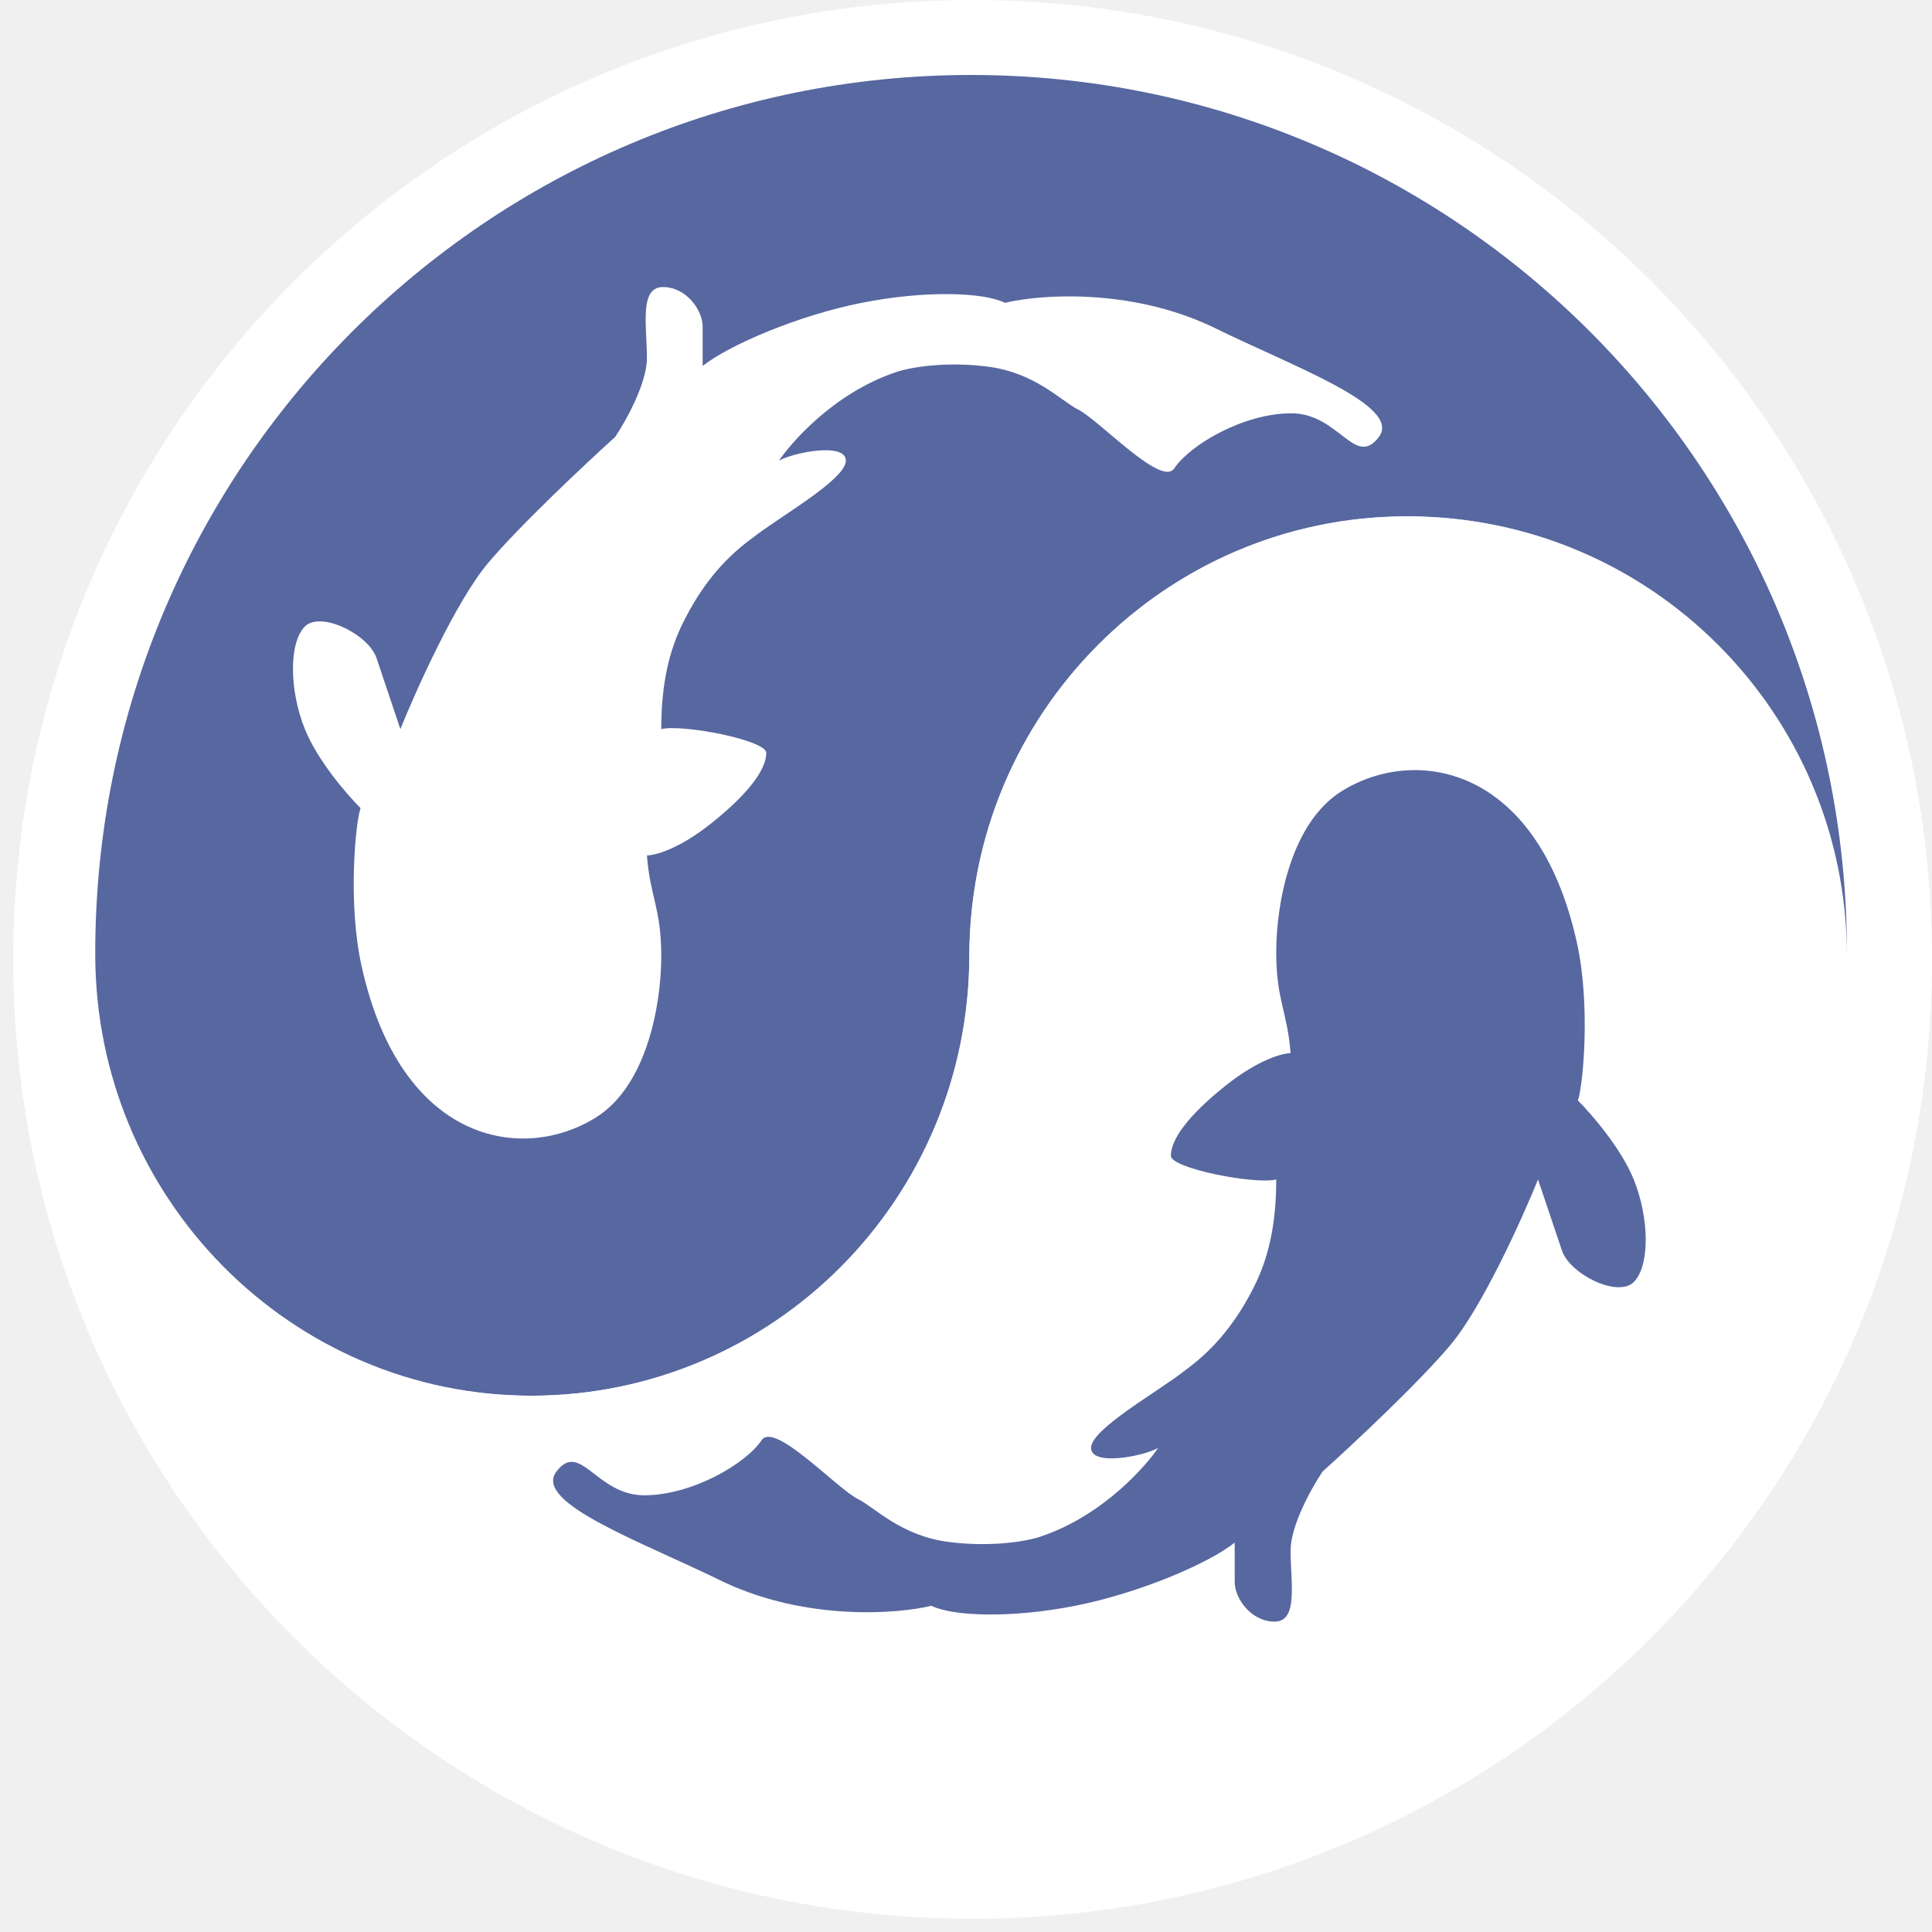
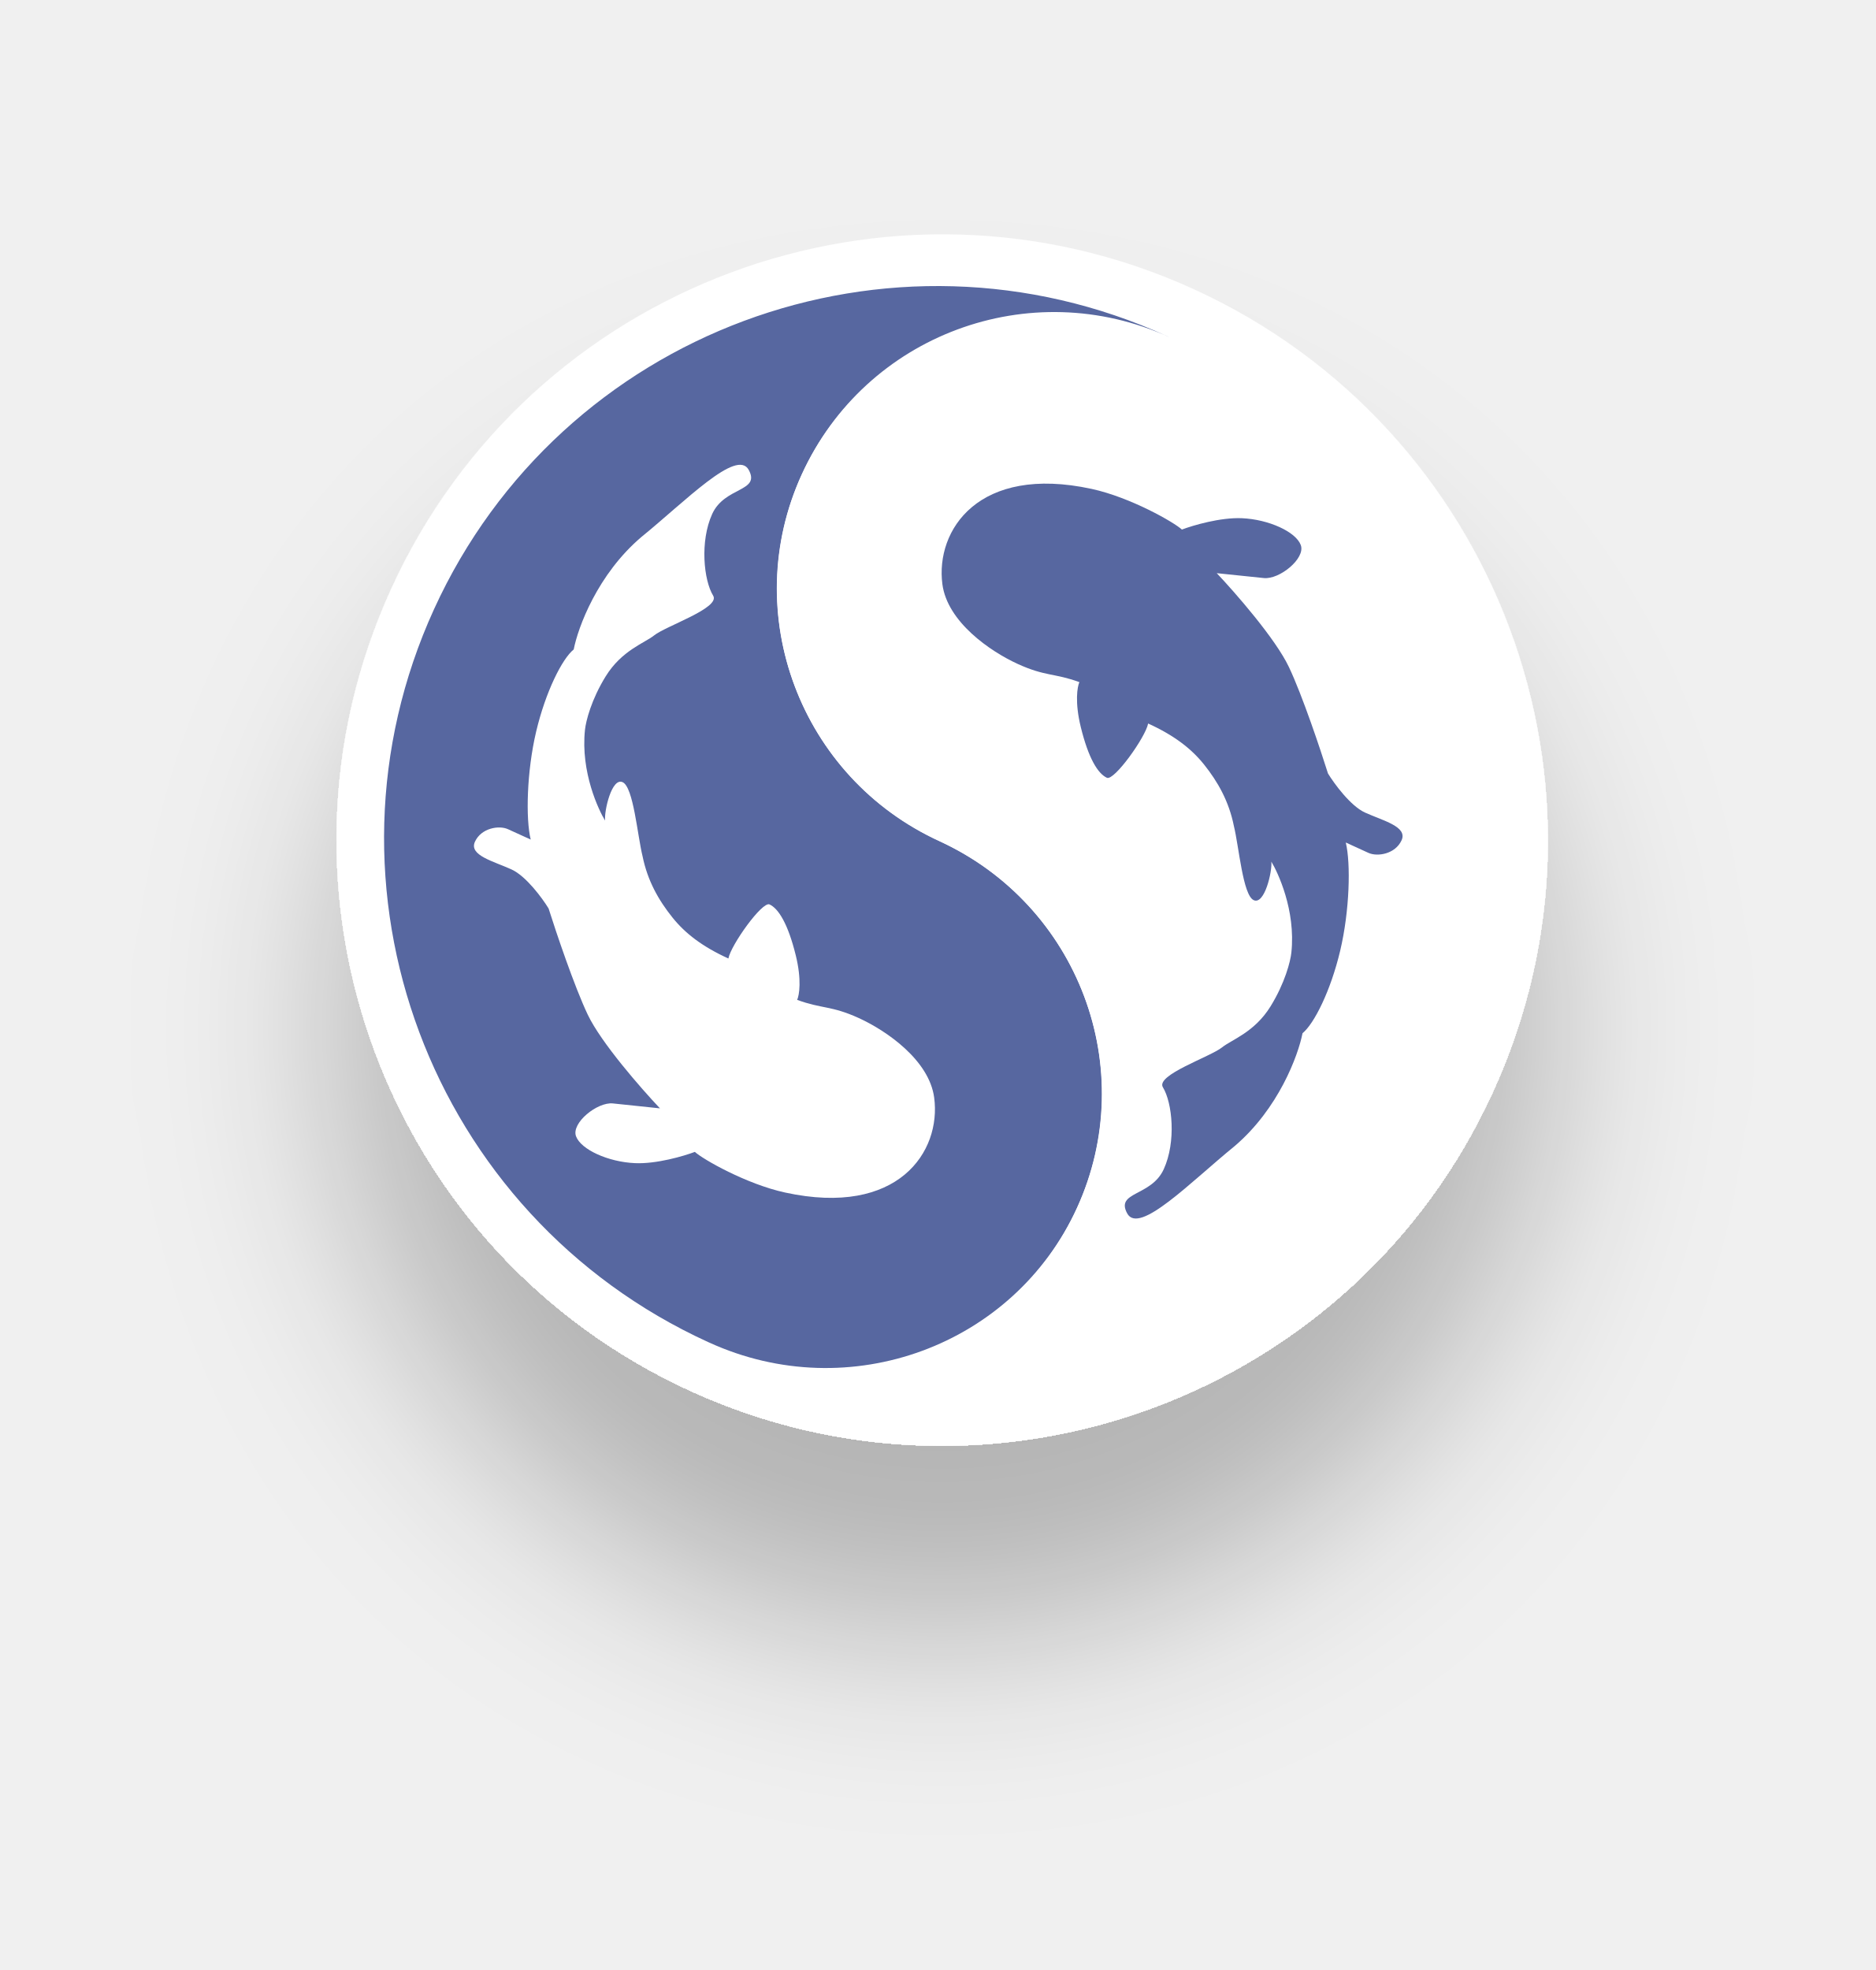
- <svg xmlns="http://www.w3.org/2000/svg" viewBox="0 0 26 26" fill="none">
-   <circle cx="13.089" cy="12.911" r="12.911" fill="white" />
-   <path d="M24.855 12.819C24.855 6.297 19.578 1.009 13.068 1.009C6.559 1.009 1.282 6.297 1.282 12.819V12.843C1.282 16.123 3.915 18.783 7.163 18.783C10.412 18.783 13.045 16.123 13.045 12.843V12.866C13.045 9.598 15.689 6.949 18.95 6.949C22.211 6.949 24.855 9.598 24.855 12.866V12.819Z" fill="#5767A0" />
-   <path d="M1.235 12.913C1.235 19.435 6.512 24.723 13.022 24.723C19.531 24.723 24.808 19.435 24.808 12.913V12.889C24.808 9.609 22.175 6.949 18.927 6.949C15.678 6.949 13.045 9.609 13.045 12.889V12.866C13.045 16.134 10.401 18.783 7.14 18.783C3.879 18.783 1.235 16.134 1.235 12.866V12.913Z" fill="white" />
-   <path d="M7.488 19.804C7.166 20.229 8.669 20.76 9.743 21.292C10.86 21.814 12.07 21.722 12.535 21.61C12.822 21.752 13.609 21.78 14.469 21.61C15.328 21.44 16.259 21.044 16.616 20.76V21.292C16.616 21.504 16.831 21.823 17.154 21.823C17.476 21.823 17.368 21.292 17.368 20.867C17.368 20.527 17.655 20.017 17.798 19.804C18.192 19.45 19.087 18.614 19.516 18.104C19.946 17.594 20.483 16.404 20.698 15.873L21.02 16.829C21.127 17.148 21.771 17.467 21.986 17.254C22.201 17.042 22.201 16.404 21.986 15.873C21.814 15.448 21.413 14.988 21.235 14.81C21.306 14.598 21.405 13.529 21.224 12.699C20.698 10.291 19.041 10.031 18.053 10.649C17.368 11.078 17.175 12.166 17.175 12.815C17.175 13.464 17.325 13.609 17.368 14.173C17.261 14.173 16.939 14.258 16.509 14.598C15.972 15.023 15.757 15.342 15.757 15.554C15.757 15.724 16.888 15.944 17.175 15.873C17.175 16.486 17.069 16.933 16.875 17.319C16.659 17.748 16.375 18.133 15.947 18.443C15.589 18.727 14.683 19.23 14.683 19.485C14.683 19.74 15.408 19.592 15.586 19.485C15.443 19.698 14.865 20.391 14 20.68C13.818 20.741 13.351 20.824 12.774 20.752C12.126 20.671 11.781 20.291 11.548 20.175C11.26 20.03 10.422 19.126 10.25 19.381C10.036 19.7 9.313 20.123 8.669 20.123C8.025 20.123 7.81 19.379 7.488 19.804Z" fill="#5767A0" />
-   <path d="M18.556 5.881C18.877 5.456 17.378 4.925 16.307 4.394C15.194 3.871 13.988 3.964 13.524 4.075C13.239 3.933 12.453 3.905 11.597 4.075C10.741 4.245 9.813 4.642 9.456 4.925V4.394C9.456 4.181 9.242 3.863 8.921 3.863C8.599 3.863 8.706 4.394 8.706 4.819C8.706 5.159 8.421 5.669 8.278 5.881C7.886 6.235 6.994 7.071 6.565 7.581C6.137 8.091 5.602 9.281 5.388 9.812L5.067 8.856C4.96 8.537 4.317 8.219 4.103 8.431C3.889 8.644 3.889 9.281 4.103 9.812C4.274 10.237 4.674 10.698 4.852 10.875C4.781 11.087 4.682 12.156 4.863 12.987C5.388 15.394 7.039 15.655 8.023 15.036C8.706 14.607 8.899 13.519 8.899 12.87C8.899 12.221 8.75 12.077 8.706 11.512C8.814 11.512 9.135 11.427 9.563 11.087C10.098 10.662 10.312 10.344 10.312 10.131C10.312 9.961 9.185 9.742 8.899 9.812C8.899 9.2 9.005 8.752 9.199 8.366C9.414 7.937 9.696 7.552 10.123 7.242C10.48 6.959 11.383 6.455 11.383 6.2C11.383 5.945 10.661 6.094 10.483 6.2C10.625 5.987 11.201 5.294 12.064 5.006C12.245 4.945 12.711 4.861 13.286 4.933C13.932 5.014 14.276 5.394 14.508 5.511C14.795 5.655 15.63 6.559 15.802 6.304C16.016 5.985 16.736 5.562 17.378 5.562C18.02 5.562 18.234 6.306 18.556 5.881Z" fill="white" />
+ <svg xmlns="http://www.w3.org/2000/svg" width="40" height="42" viewBox="0 0 40 42" fill="none">
+   <g id="Group 106" filter="url(#filter0_d_27_816)">
+     <circle id="Ellipse 27" cx="20.09" cy="17.911" r="12.911" transform="rotate(-65.4593 20.0895 17.9106)" fill="white" style="fill:white;fill-opacity:1;" />
+     <g id="Group 5">
+       <g id="Group 4">
+         <g id="Group 2">
+           <path id="Vector" d="M24.893 7.17C18.96 4.461 11.958 7.065 9.255 12.987C6.551 18.908 9.169 25.905 15.102 28.614L15.123 28.623C18.108 29.986 21.621 28.695 22.97 25.74C24.319 22.785 22.994 19.285 20.009 17.923L20.03 17.933C17.058 16.575 15.746 13.07 17.101 10.104C18.455 7.137 21.963 5.832 24.936 7.19L24.893 7.17Z" fill="#5767A0" style="fill:#5767A0;fill:color(display-p3 0.341 0.404 0.627);fill-opacity:1;" />
+           <path id="Vector_2" d="M15.168 28.695C21.101 31.404 28.103 28.8 30.806 22.878C33.51 16.957 30.892 9.96 24.959 7.251L24.938 7.242C21.953 5.879 18.44 7.17 17.091 10.125C15.742 13.08 17.068 16.58 20.052 17.942L20.03 17.933C23.003 19.29 24.315 22.795 22.96 25.762C21.606 28.728 18.098 30.033 15.125 28.676L15.168 28.695Z" fill="white" style="fill:white;fill-opacity:1;" />
+         </g>
+         <g id="Group 3">
+           <path id="Vector_3" d="M24.034 25.869C24.287 26.339 25.394 25.192 26.324 24.436C27.263 23.637 27.681 22.498 27.773 22.028C28.021 21.826 28.374 21.122 28.576 20.269C28.778 19.417 28.804 18.406 28.695 17.962L29.178 18.183C29.372 18.271 29.751 18.208 29.885 17.915C30.018 17.622 29.491 17.499 29.104 17.323C28.795 17.181 28.45 16.709 28.316 16.491C28.157 15.985 27.769 14.824 27.483 14.222C27.198 13.619 26.338 12.636 25.944 12.22L26.948 12.324C27.282 12.359 27.84 11.905 27.736 11.621C27.632 11.338 27.052 11.073 26.48 11.048C26.022 11.028 25.436 11.201 25.201 11.29C25.037 11.137 24.106 10.603 23.275 10.423C20.867 9.902 19.942 11.3 20.094 12.456C20.2 13.257 21.109 13.885 21.7 14.155C22.29 14.425 22.484 14.348 23.015 14.543C22.971 14.64 22.914 14.969 23.045 15.501C23.208 16.166 23.409 16.494 23.602 16.582C23.757 16.652 24.427 15.715 24.481 15.425C25.038 15.679 25.401 15.961 25.672 16.298C25.972 16.673 26.205 17.09 26.309 17.609C26.418 18.052 26.5 19.085 26.732 19.191C26.964 19.297 27.13 18.577 27.108 18.37C27.241 18.588 27.632 19.402 27.535 20.309C27.515 20.5 27.397 20.959 27.092 21.454C26.749 22.01 26.26 22.166 26.057 22.33C25.806 22.532 24.636 22.919 24.796 23.181C24.997 23.509 25.082 24.341 24.814 24.927C24.547 25.513 23.781 25.4 24.034 25.869Z" fill="#5767A0" style="fill:#5767A0;fill:color(display-p3 0.341 0.404 0.627);fill-opacity:1;" />
+           <path id="Vector_4" d="M15.965 10.019C15.712 9.55 14.607 10.693 13.679 11.446C12.741 12.242 12.324 13.377 12.233 13.846C11.985 14.046 11.633 14.749 11.432 15.598C11.231 16.448 11.207 17.457 11.316 17.899L10.833 17.679C10.64 17.59 10.261 17.653 10.127 17.945C9.994 18.237 10.522 18.36 10.908 18.537C11.217 18.678 11.563 19.149 11.697 19.368C11.856 19.872 12.246 21.03 12.532 21.632C12.818 22.233 13.678 23.214 14.072 23.63L13.069 23.525C12.735 23.49 12.178 23.942 12.282 24.225C12.387 24.508 12.967 24.773 13.539 24.798C13.996 24.819 14.581 24.647 14.816 24.558C14.98 24.711 15.912 25.245 16.742 25.425C19.15 25.948 20.073 24.554 19.919 23.402C19.813 22.602 18.903 21.975 18.312 21.705C17.722 21.436 17.529 21.512 16.997 21.317C17.042 21.22 17.098 20.892 16.966 20.361C16.802 19.698 16.601 19.371 16.408 19.282C16.253 19.212 15.585 20.146 15.531 20.435C14.973 20.181 14.61 19.899 14.34 19.563C14.039 19.189 13.806 18.772 13.701 18.255C13.591 17.812 13.508 16.782 13.276 16.676C13.044 16.57 12.88 17.288 12.902 17.495C12.768 17.277 12.377 16.465 12.473 15.56C12.493 15.37 12.61 14.912 12.915 14.419C13.257 13.865 13.745 13.709 13.947 13.547C14.198 13.345 15.367 12.961 15.206 12.699C15.005 12.372 14.92 11.542 15.186 10.957C15.453 10.373 16.219 10.487 15.965 10.019Z" fill="white" style="fill:white;fill-opacity:1;" />
+         </g>
+       </g>
+     </g>
+   </g>
+   <defs>
+     <filter id="filter0_d_27_816" x="0.351" y="2.253" width="39.358" height="39.358" filterUnits="userSpaceOnUse" color-interpolation-filters="sRGB">
+       <feFlood flood-opacity="0" result="BackgroundImageFix" />
+       <feColorMatrix in="SourceAlpha" type="matrix" values="0 0 0 0 0 0 0 0 0 0 0 0 0 0 0 0 0 0 127 0" result="hardAlpha" />
+       <feOffset dy="4" />
+       <feGaussianBlur stdDeviation="2" />
+       <feComposite in2="hardAlpha" operator="out" />
+       <feColorMatrix type="matrix" values="0 0 0 0 0 0 0 0 0 0 0 0 0 0 0 0 0 0 0.25 0" />
+       <feBlend mode="normal" in2="BackgroundImageFix" result="effect1_dropShadow_27_816" />
+       <feBlend mode="normal" in="SourceGraphic" in2="effect1_dropShadow_27_816" result="shape" />
+     </filter>
+   </defs>
</svg>
